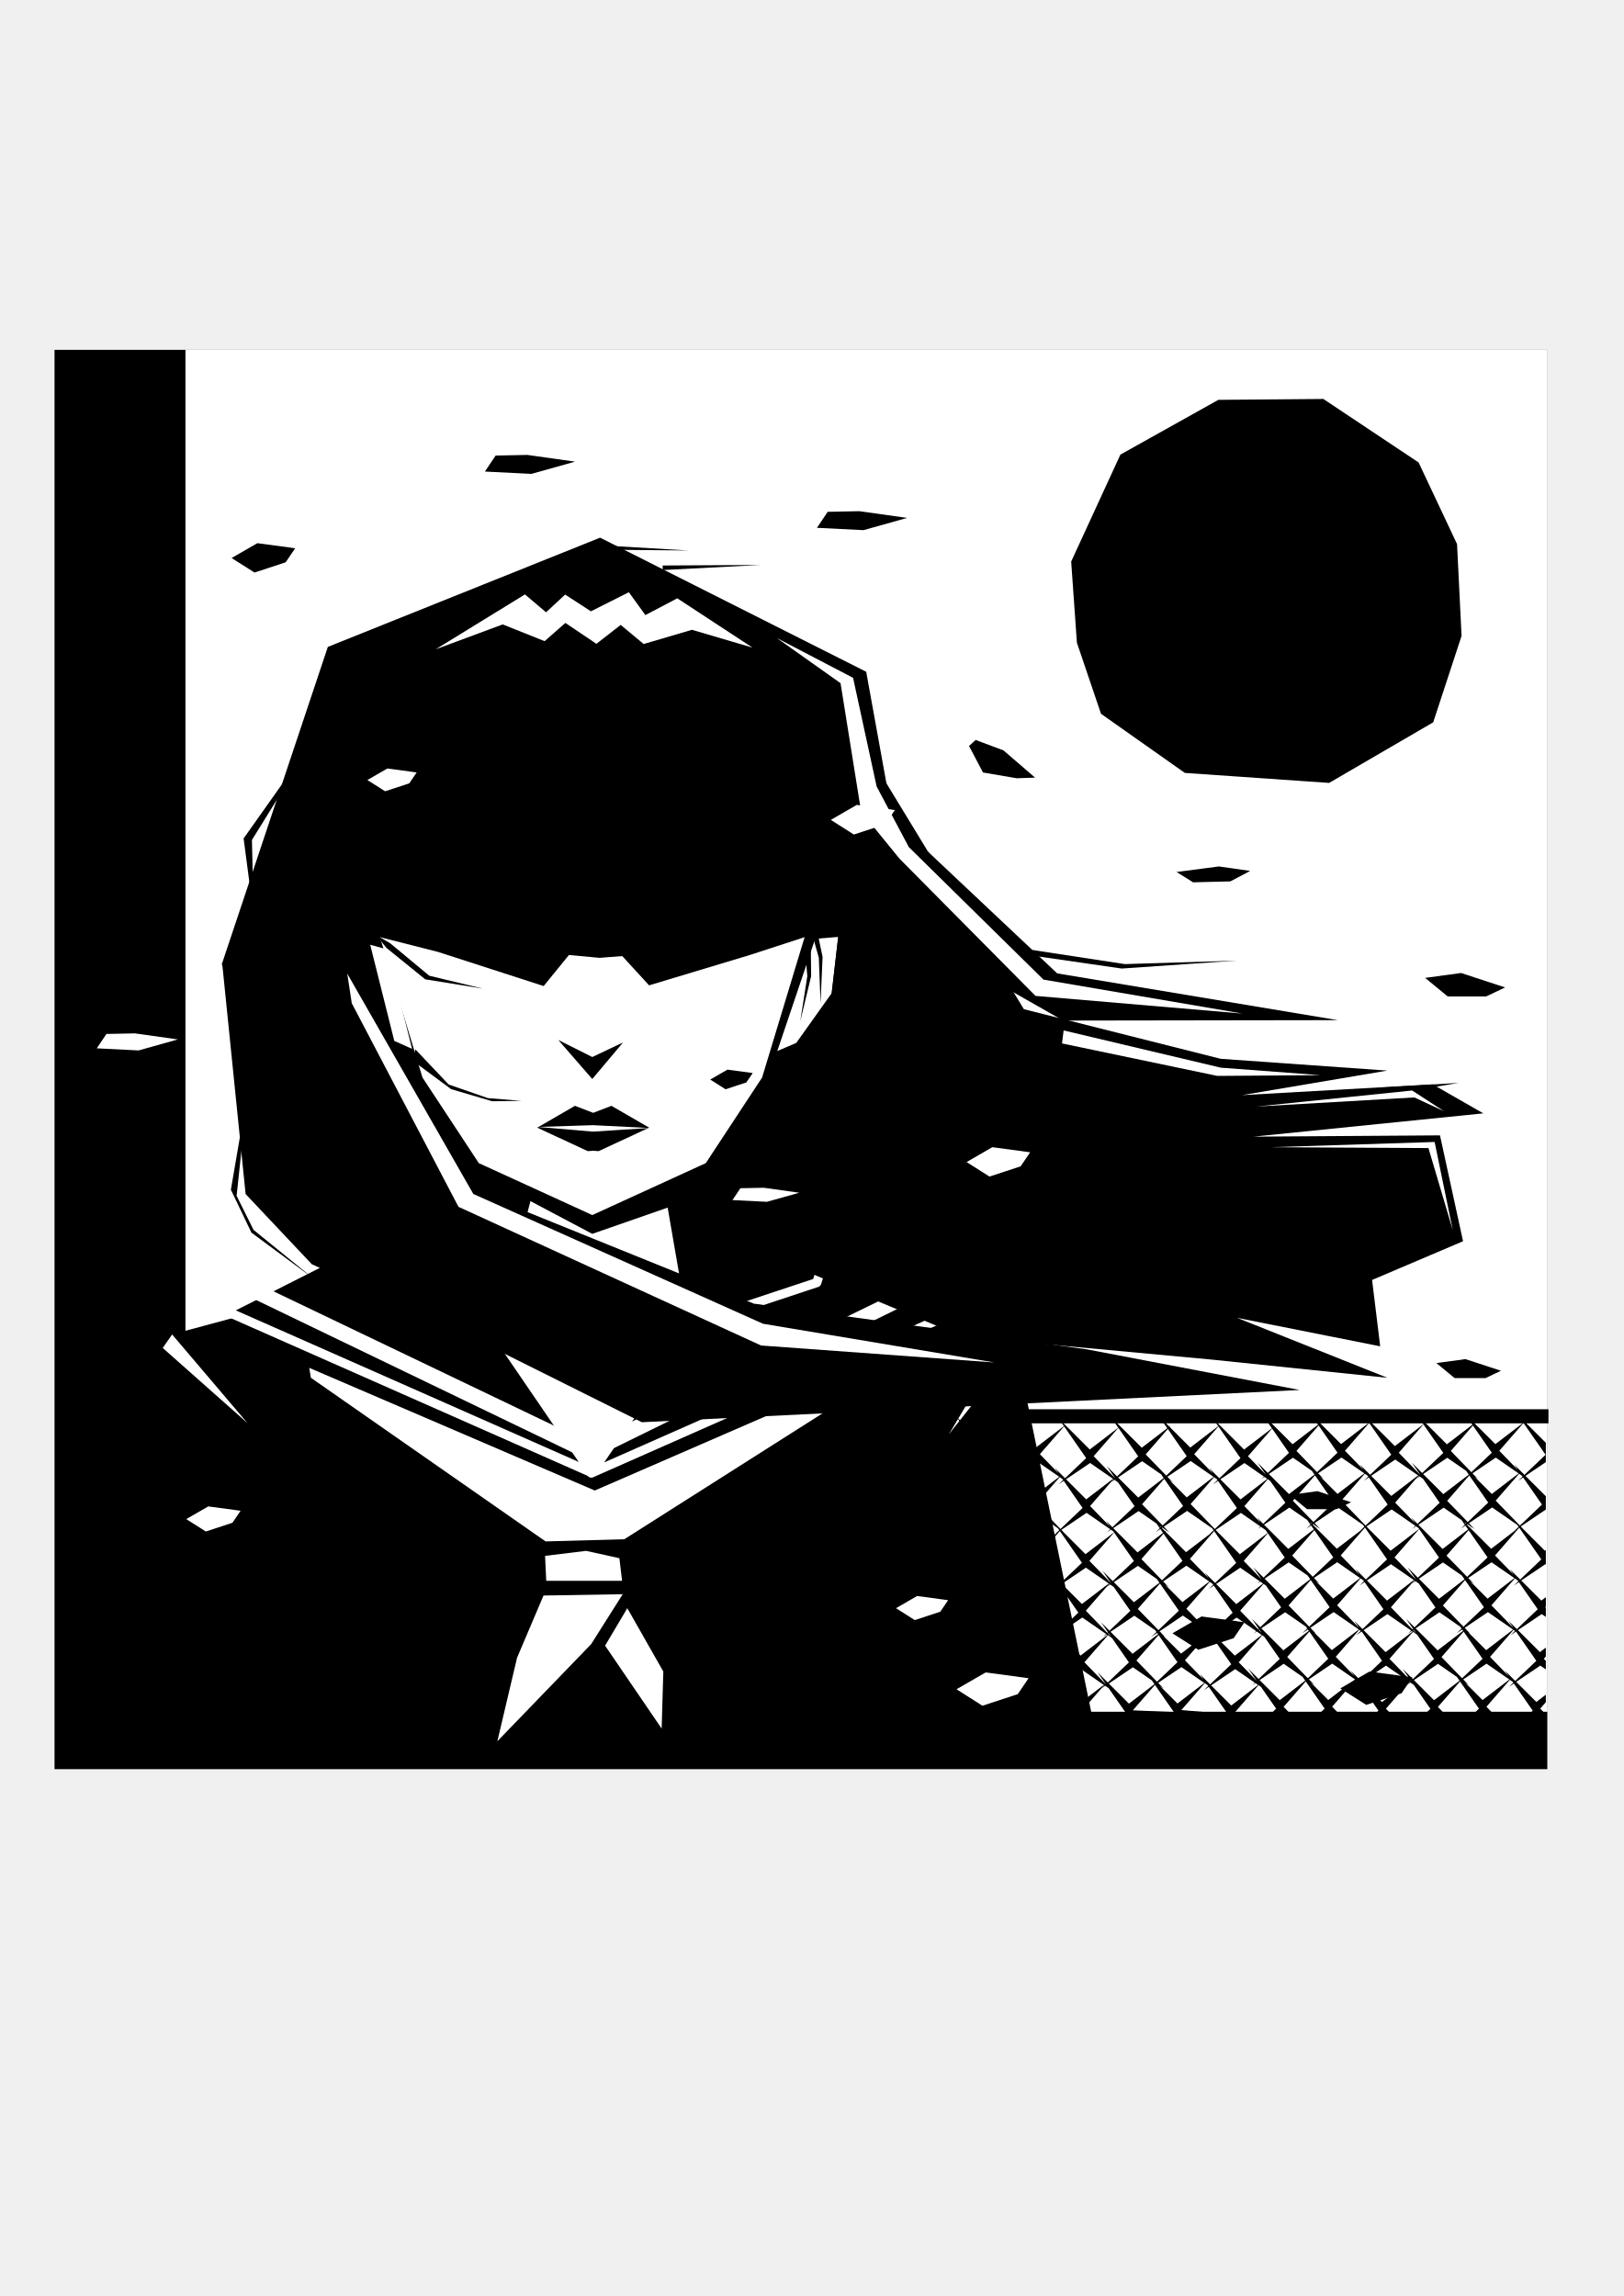
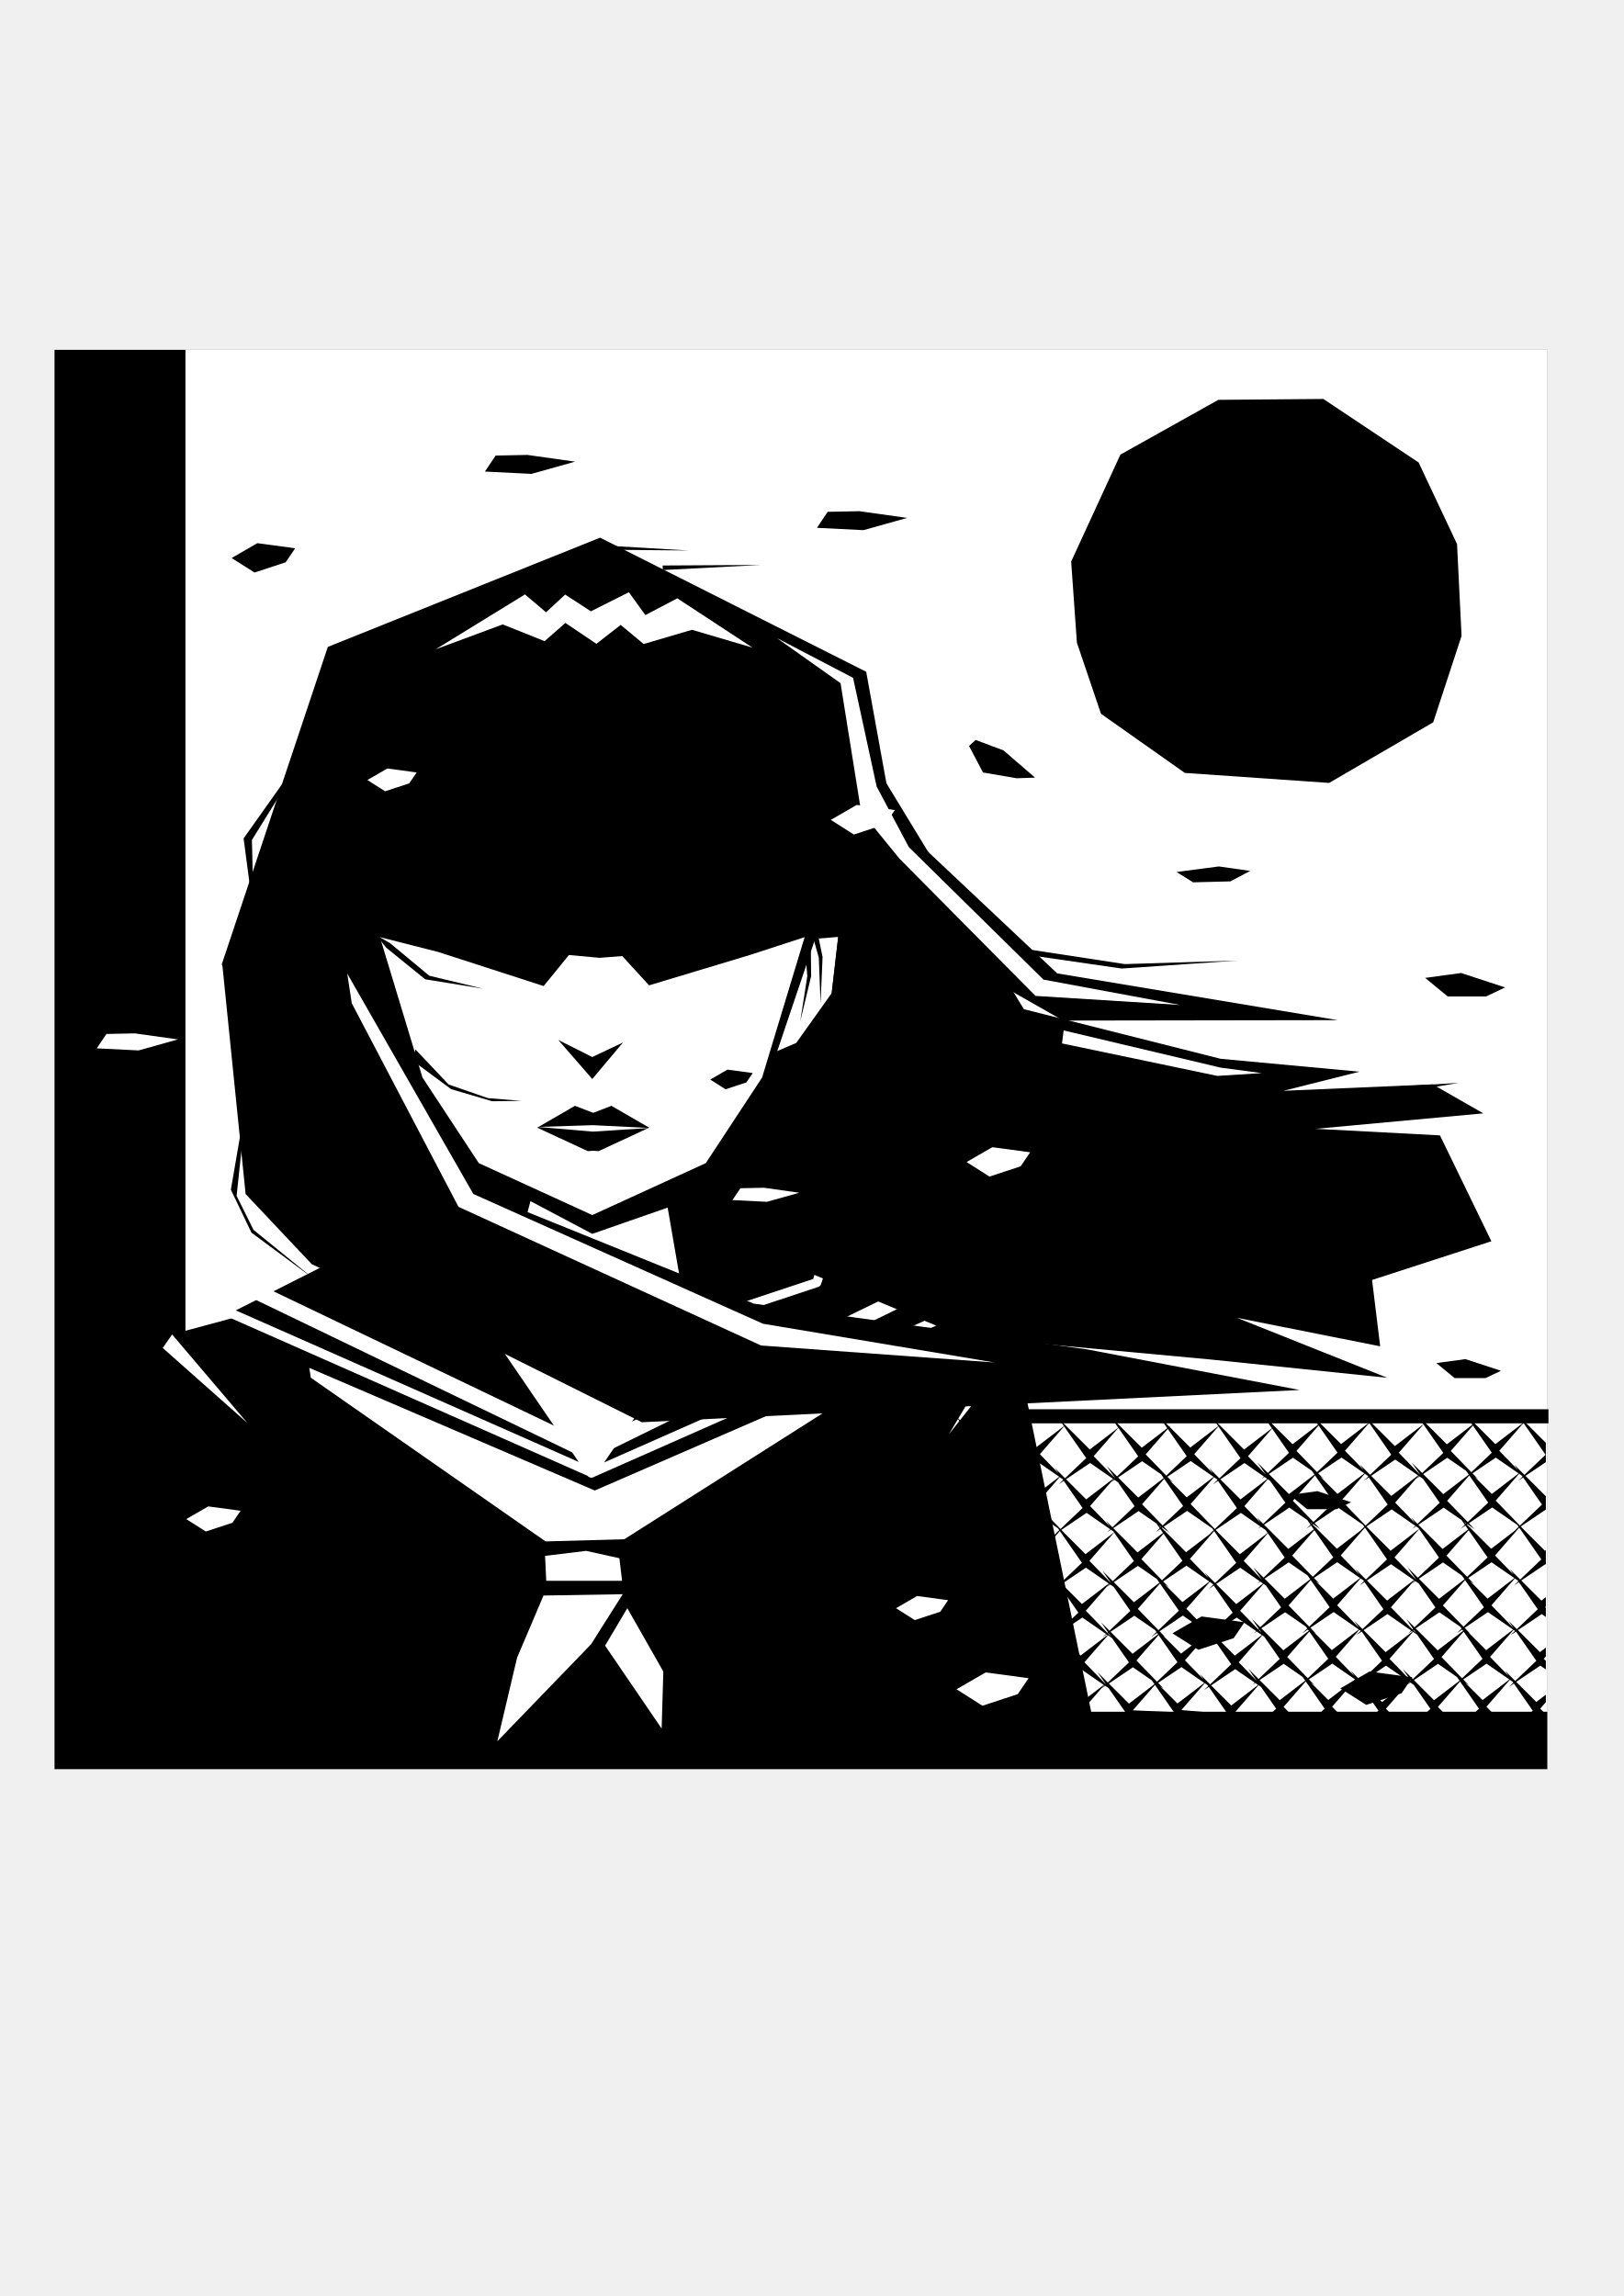
<svg xmlns="http://www.w3.org/2000/svg" width="210mm" height="297mm" viewBox="0 0 210 297" version="1.1" id="svg1">
  <defs id="defs1">
    </defs>
  <g id="layer1">
    <rect style="fill:#000000;stroke-width:0.464;stroke-linecap:round;stroke-linejoin:round" id="rect1-9" width="193.067" height="183.597" x="7.053" y="45.253" />
    <rect style="fill:#ffffff;stroke-width:0.434;stroke-linecap:round;stroke-linejoin:round" id="rect1" width="176.166" height="176.166" x="23.984" y="45.257" />
    <path id="path1" style="fill:#000000;stroke-width:0.277;stroke-linecap:round;stroke-linejoin:round" d="m 42.4,83.68 -13.718,41.061 12.62,21.458 7.198,19.34 -26.364,7.102 -11.425,55.395 65.891,0.014 65.891,-0.014 -11.425,-55.395 -25.119,-6.803 11.874,-46.98 -5.794,-31.961 -34.416,-17.346 z m 6.739,37.545 7.518,1.913 13.655,4.413 3.269,-4.014 3.976,0.364 2.924,-0.227 3.468,3.786 12.969,-3.906 7.147,-2.329 -5.498,18.157 -7.285,11.075 -14.678,6.719 -14.678,-6.719 -7.287,-11.075 z m 19.467,34.146 7.996,4.235 9.749,-3.396 2.943,17.026 -12.692,16.851 -12.692,-16.851 z m 3.599,-20.844 4.397,5.049 3.974,-4.728 -3.974,1.884 z" />
    <path style="fill:#ffffff;stroke-width:0.543;stroke-linecap:round;stroke-linejoin:round" d="m 115.883,208.028 2.728,-1.575 4.012,0.541 -1.011,1.488 -3.303,1.086 z" id="path8-7-0-8" />
    <path style="fill:#000000;stroke-width:0.751;stroke-linecap:round;stroke-linejoin:round" d="m 151.632,211.277 3.773,-2.179 5.549,0.749 -1.398,2.059 -4.568,1.502 z" id="path8-7-0-8-4" />
    <path style="fill:#ffffff;stroke-width:0.566;stroke-linecap:round;stroke-linejoin:round" d="m 24.091,196.504 2.843,-1.642 4.182,0.564 -1.054,1.551 -3.442,1.132 z" id="path8-7-0-8-2" />
    <path style="fill:#000000;fill-opacity:1;stroke-width:0.464;stroke-linecap:round;stroke-linejoin:round" d="m 74.359,143.044 -4.877,2.826 6.541,3.037 0.698,-0.051 0.698,0.051 6.541,-3.037 -4.879,-2.826 -2.36,0.908 z" id="path4" />
    <path style="fill:#ffffff;fill-opacity:1;stroke-width:0.464;stroke-linecap:round;stroke-linejoin:round" d="m 69.592,145.775 7.089,-0.228 7.284,0.362 -7.285,0.473 z" id="path6" />
    <path style="fill:#000000;fill-opacity:1;stroke:#ffffff;stroke-width:1.18;stroke-linecap:round;stroke-linejoin:round;stroke-dasharray:none" d="m 45.841,161.082 -16.719,8.457 47.379,20.948 -13.221,-19.356 -15.939,-5.283 z" id="path11" />
    <path style="fill:#000000;fill-opacity:1;stroke:#ffffff;stroke-width:1.18;stroke-linecap:round;stroke-linejoin:round;stroke-dasharray:none" d="m 107.141,161.146 16.719,8.457 -47.379,20.948 13.221,-19.356 15.939,-5.283 z" id="path11-3" />
    <path style="fill:#ffffff;fill-opacity:1;stroke:none;stroke-width:1.18;stroke-linecap:round;stroke-linejoin:round;stroke-dasharray:none" d="m 119.621,167.57 -40.34,19.809 2.235,-3.386 35.71,-17.426 z" id="path13" />
    <path style="fill:#ffffff;fill-opacity:1;stroke:none;stroke-width:1.207;stroke-linecap:round;stroke-linejoin:round;stroke-dasharray:none" d="m 32.771,167.994 41.658,20.082 -2.308,-3.433 -36.876,-17.667 z" id="path13-7" />
    <path style="fill:#ffffff;fill-opacity:1;stroke:none;stroke-width:1.18;stroke-linecap:round;stroke-linejoin:round;stroke-dasharray:none" d="m 111.285,179.708 -30.538,19.4 -10.185,0.283 -30.356,-21.171 -0.209,-1.28 36.928,15.866 34.574,-15.024 z" id="path14" />
    <path style="fill:#ffffff;fill-opacity:1;stroke:none;stroke-width:1.373;stroke-linecap:round;stroke-linejoin:round;stroke-dasharray:none" d="m 75.804,200.613 4.303,0.95 0.351,2.925 h -9.812 l -0.15,-3.228 z" id="path15" />
    <path style="fill:#ffffff;fill-opacity:1;stroke:none;stroke-width:1.18;stroke-linecap:round;stroke-linejoin:round;stroke-dasharray:none" d="m 80.539,206.219 -4.088,6.465 -12.127,12.556 2.548,-10.797 3.423,-8.053 z" id="path16" />
    <path style="fill:#ffffff;fill-opacity:1;stroke:none;stroke-width:1.18;stroke-linecap:round;stroke-linejoin:round;stroke-dasharray:none" d="m 81.132,208.027 -2.872,4.847 7.313,10.725 0.217,-7.377 z" id="path17" />
    <path style="fill:#ffffff;fill-opacity:1;stroke:none;stroke-width:1.18;stroke-linecap:round;stroke-linejoin:round;stroke-dasharray:none" d="m 130.392,172.672 -7.659,12.841 8.617,-10.887 -0.031,-1.798 z" id="path18" />
    <path style="fill:#ffffff;fill-opacity:1;stroke:none;stroke-width:1.18;stroke-linecap:round;stroke-linejoin:round;stroke-dasharray:none" d="m 22.262,172.62 9.741,11.461 -10.957,-9.716 z" id="path19" />
    <path style="fill:#ffffff;fill-opacity:1;stroke:none;stroke-width:0.635;stroke-linecap:round;stroke-linejoin:round;stroke-dasharray:none" d="m 97.323,83.773 -7.828,-2.305 -6.248,1.839 -2.969,-2.472 -3.142,2.446 -4.012,-2.703 -2.691,2.361 -5.414,-2.168 -8.669,3.218 11.546,-7.097 2.726,2.311 2.471,-2.291 3.333,2.165 4.906,-2.468 2.14,2.956 4.124,-2.17 z" id="path20" />
    <path style="fill:#ffffff;fill-opacity:1;stroke:none;stroke-width:1.18;stroke-linecap:round;stroke-linejoin:round;stroke-dasharray:none" d="m 105.43,121.439 2.971,-0.242 -0.818,7.248 -4.601,6.463 -2.452,1.049 z" id="path21" />
-     <path style="fill:#ffffff;fill-opacity:1;stroke:none;stroke-width:0.902;stroke-linecap:round;stroke-linejoin:round;stroke-dasharray:none" d="m 50.062,122.813 -2.182,-0.605 3.114,12.437 2.304,1.032 z" id="path21-0" />
    <path style="fill:#000000;fill-opacity:1;stroke:none;stroke-width:1.104;stroke-linecap:round;stroke-linejoin:round;stroke-dasharray:none" d="m 28.74,124.663 10.347,14.699 27.919,16.936 30.484,12.333 43.077,5.913 27.521,5.258 -85.074,4.172 -20.777,-10.367 -21.906,-10.071 -8.565,-9.081 z" id="path23" />
    <path style="fill:#000000;fill-opacity:1;stroke:none;stroke-width:1.104;stroke-linecap:round;stroke-linejoin:round;stroke-dasharray:none" d="m 53.725,135.746 4.303,4.54 5.07,1.761 4.358,0.359 -3.801,0.047 -5.305,-1.563 -5.001,-3.706 z" id="path27" />
    <path style="fill:#000000;fill-opacity:1;stroke:none;stroke-width:1.104;stroke-linecap:round;stroke-linejoin:round;stroke-dasharray:none" d="m 50.47,122.022 5.052,4.194 6.955,1.672 -7.484,-1.209 -5.017,-4.069 -1.346,-1.667 z" id="path29" />
    <path style="fill:#000000;fill-opacity:1;stroke:none;stroke-width:1.104;stroke-linecap:round;stroke-linejoin:round;stroke-dasharray:none" d="m 31.739,144.032 -1.138,10.652 2.192,4.41 7.683,6.244 -7.957,-5.889 -2.659,-5.552 2.28,-13.293 z" id="path33" />
    <path style="fill:#000000;fill-opacity:1;stroke:none;stroke-width:1.104;stroke-linecap:round;stroke-linejoin:round;stroke-dasharray:none" d="m 38.732,98.732 -6.149,9.92 0.22,9.658 -1.296,-9.854 8.494,-11.994 z" id="path34" />
    <path style="fill:#000000;fill-opacity:1;stroke:none;stroke-width:1.104;stroke-linecap:round;stroke-linejoin:round;stroke-dasharray:none" d="m 126.498,121.814 18.981,2.897 14.483,-0.45 -14.889,1.025 -18.439,-2.672 z" id="path35" />
    <path style="fill:#000000;fill-opacity:1;stroke:none;stroke-width:1.104;stroke-linecap:round;stroke-linejoin:round;stroke-dasharray:none" d="m 56.402,117.755 3.44,1.818 -3.309,-2.039 z" id="path36" />
    <path style="fill:#000000;fill-opacity:1;stroke:none;stroke-width:1.104;stroke-linecap:round;stroke-linejoin:round;stroke-dasharray:none" d="m 60.591,118.504 2.414,2.119 -1.981,-2.075 z" id="path37" />
    <path style="fill:#000000;fill-opacity:1;stroke:none;stroke-width:1.104;stroke-linecap:round;stroke-linejoin:round;stroke-dasharray:none" d="M 76.982,70.497 89.072,71.208 77.893,71.103 Z" id="path38" />
    <path style="fill:#000000;fill-opacity:1;stroke:none;stroke-width:1.104;stroke-linecap:round;stroke-linejoin:round;stroke-dasharray:none" d="m 85.706,73.15 12.696,-0.071 -12.683,0.659 z" id="path39" />
    <path id="path2" style="fill:#000000;stroke-width:1.104;stroke-linecap:round;stroke-linejoin:round" d="m 169.382,182.734 1.086,1.562 -3.299,2.524 -4.064,-4.064 1.392,2.001 -3.597,2.752 -4.064,-4.064 0.722,1.038 -3.614,2.766 -2.674,-2.674 0.156,-0.179 -0.19,0.145 -1.356,-1.356 1.086,1.562 -3.299,2.524 -4.064,-4.064 1.025,1.474 -3.687,2.821 -4.064,-4.064 0.722,1.039 -3.614,2.765 -2.674,-2.674 0.156,-0.179 -0.19,0.145 -1.356,-1.356 1.086,1.562 -3.299,2.524 -4.064,-4.064 3.6,5.176 -2.733,2.601 -1.331,-1.331 1.087,1.563 -0.565,0.538 0.639,-0.432 2.44,3.507 -2.868,2.729 -0.819,-0.819 0.669,0.961 -0.525,0.5 0.593,-0.401 2.863,4.116 -2.733,2.601 -1.331,-1.331 1.087,1.563 -0.565,0.539 0.64,-0.432 2.439,3.507 -2.701,2.571 -1.082,-1.082 0.884,1.271 -0.643,0.612 0.727,-0.491 2.633,3.785 -2.733,2.601 -1.331,-1.331 1.087,1.563 -0.565,0.538 0.639,-0.432 2.44,3.507 10.389,-0.001 -3.145,-0.267 3.027,-3.478 0.363,0.251 0.085,0.122 -0.566,0.539 0.64,-0.432 2.272,3.265 h 3.548 l -2.412,-0.008 3.028,-3.478 0.054,0.037 -0.403,0.383 0.484,-0.327 0.442,0.306 2.147,3.086 10.292,-5.6e-4 -3.042,-0.259 3.028,-3.478 0.361,0.249 0.087,0.125 -0.565,0.538 0.639,-0.432 2.265,3.256 h 1.142 l 3.027,-3.478 0.312,0.216 1.963,2.823 -2.645,2.517 -0.8,-0.8 0.653,0.939 -0.751,0.714 0.849,-0.573 1.917,0.029 -1.721,-0.159 3.012,-2.035 2.939,2.035 -0.231,0.219 0.195,0.003 0.165,-0.112 0.081,0.115 0.369,0.006 -0.253,-0.253 3.012,-2.035 3.44,2.382 2.264,0.034 -1.76,-0.12 3.012,-2.035 3.071,2.127 -0.098,0.092 0.122,0.002 0.057,-0.038 0.057,0.04 0.26,0.004 -0.151,-0.156 0.199,-0.135 0.205,0.294 5.407,0.082 -0.185,0.176 0.259,-0.175 0.022,5.6e-4 -0.02,-0.002 0.588,-0.397 0.286,0.411 2.099,0.032 -1.747,-0.134 0.156,-0.179 -0.19,0.145 -0.409,-0.409 3.012,-2.035 3.503,2.426 -0.259,0.246 0.667,0.01 -0.211,-0.218 0.009,-0.01 0.039,-0.026 0.177,0.254 4.211,0.064 v -0.165 l -4.192,-0.286 3.012,-2.035 1.179,0.817 v -0.95 l -0.726,-0.748 0.726,-0.835 v -0.969 l -1.23,0.941 -2.6,-2.6 3.114,-2.104 0.716,0.496 v -1.106 l -0.263,-0.271 0.263,-0.302 v -1.145 l -0.766,0.587 -2.844,-2.844 3.077,-2.079 0.533,0.369 v -1.168 l -0.08,-0.082 0.08,-0.092 v -1.216 l -0.583,0.446 -2.6,-2.6 3.114,-2.104 0.069,0.048 v -1.883 l -0.12,0.092 -2.867,-2.867 0.038,0.027 -0.293,-0.302 3.242,-2.19 v -1.78 l -0.034,0.026 -2.6,-2.6 2.634,-1.78 v -2.496 l -3.635,-3.635 0.722,1.038 -3.614,2.766 -2.674,-2.674 0.156,-0.179 -0.19,0.145 -1.356,-1.356 1.086,1.562 -3.299,2.524 -4.064,-4.064 1.025,1.474 -3.687,2.821 -4.064,-4.064 0.722,1.039 -3.614,2.765 -2.674,-2.674 0.156,-0.179 -0.19,0.145 z m 26.336,41.591 h -0.013 l 0.046,0.047 z m -0.68,-0.01 -4.067,-0.061 3.823,0.293 z m -0.244,0.232 -0.102,0.096 0.139,-0.094 z m -5.922,-0.325 -0.854,-0.013 0.903,0.083 z m -6.357,-0.096 -0.253,-0.003 0.195,0.201 0.127,-0.097 z m -0.513,-0.008 -0.114,-0.002 -0.31,0.21 0.804,0.055 z m -0.424,0.208 -0.032,-0.002 -0.085,0.081 z m -0.032,-0.002 0.22,-0.21 -4.225,-0.063 z m -6.268,-0.308 -6.199,-0.093 0.155,0.155 0.19,-0.145 -0.156,0.179 5.568,0.429 0.504,-0.48 z m -0.441,0.524 -0.1,0.096 0.138,-0.093 z m -6.127,-0.623 -0.245,-0.003 -0.422,0.285 0.923,0.085 z m -0.668,0.282 -0.069,-0.007 -0.192,0.183 z m -0.069,-0.007 0.296,-0.282 -3.999,-0.06 z m -9.37,-2.729 -2.772,5.7e-4 2.947,0.25 z m -13.064,0.001 -3.339,5.8e-4 3.345,0.01 z m -6.886,5.8e-4 h -2.675 l 2.843,0.242 z m 38.43,-37.402 2.856,4.107 -2.734,2.601 -1.33,-1.331 0.495,0.712 -2.419,-2.491 z m 19.957,0.008 2.856,4.107 -2.733,2.601 -1.331,-1.331 0.494,0.71 -2.418,-2.489 z m -12.939,0.182 2.564,3.687 -2.733,2.601 -1.331,-1.331 1.025,1.474 -0.021,0.017 -2.698,-2.779 z m -13.562,0.141 2.446,3.517 -2.645,2.517 -2.664,-2.744 z m 19.957,0.008 2.446,3.517 -2.644,2.516 -2.664,-2.743 z m -52.871,0.104 2.856,4.107 -2.734,2.601 -1.33,-1.331 0.495,0.712 -2.419,-2.491 z m 19.957,0.008 2.856,4.107 -2.733,2.601 -1.331,-1.331 0.494,0.71 -2.418,-2.489 z m -12.939,0.182 2.564,3.687 -2.733,2.601 -1.331,-1.331 1.025,1.474 -0.021,0.017 -2.698,-2.779 z m 19.88,0.095 2.185,3.141 -2.733,2.601 -1.331,-1.331 1.087,1.563 -5.6e-4,5.8e-4 -2.325,-2.394 z m -33.443,0.046 2.446,3.517 -2.645,2.517 -2.664,-2.744 z m 19.957,0.008 2.446,3.517 -2.644,2.516 -2.664,-2.743 z m 22.461,3.696 2.957,2.048 -3.471,2.656 -2.252,-2.252 0.48,0.333 -0.728,-0.75 z m 19.957,0.008 2.958,2.048 -3.472,2.657 -2.25,-2.251 0.479,0.332 -0.728,-0.75 z m -26.233,0.014 2.445,1.694 0.339,0.487 -3.298,2.524 -2.6,-2.6 z m 19.957,0.008 2.447,1.695 0.338,0.486 -3.299,2.524 -2.6,-2.6 z m -6.726,0.232 2.957,2.048 -3.471,2.657 -2.6,-2.6 z m -46.414,0.181 2.957,2.048 -3.471,2.656 -2.252,-2.252 0.48,0.333 -0.728,-0.75 z m 19.957,0.008 2.958,2.048 -3.472,2.657 -2.25,-2.251 0.479,0.332 -0.728,-0.75 z m -26.233,0.014 2.445,1.694 0.339,0.487 -3.298,2.524 -2.6,-2.6 z m 19.957,0.008 2.447,1.695 0.338,0.486 -3.299,2.524 -2.6,-2.6 z m -6.726,0.232 2.957,2.048 -3.471,2.657 -2.6,-2.6 z m 19.957,0.007 2.528,1.752 -0.316,0.3 0.379,-0.256 0.365,0.253 -3.471,2.656 -2.6,-2.6 z m 15.562,1.38 0.363,0.251 0.085,0.122 -0.566,0.539 0.64,-0.432 2.44,3.507 -2.855,2.717 -3.133,-3.226 z m 19.957,0.007 0.361,0.249 0.086,0.125 -0.565,0.538 0.639,-0.433 2.44,3.507 -2.855,2.717 -3.133,-3.226 z m -12.835,0.062 0.051,0.073 -0.007,0.007 -0.06,-0.062 z m -13.557,0.151 2.44,3.507 -2.644,2.517 -2.664,-2.743 2.834,-3.257 z m 19.957,0.007 2.44,3.507 -2.645,2.517 -2.664,-2.744 2.836,-3.258 z m -6.567,0.034 0.054,0.037 -0.402,0.383 0.484,-0.327 0.442,0.306 2.153,3.096 -2.867,2.729 -0.819,-0.819 0.504,0.725 -2.575,-2.652 z m -46.414,0.183 0.363,0.251 0.085,0.122 -0.566,0.539 0.64,-0.432 2.44,3.507 -2.855,2.717 -3.133,-3.226 z m 19.957,0.007 0.361,0.249 0.087,0.125 -0.565,0.538 0.639,-0.433 2.44,3.507 -2.855,2.717 -3.133,-3.226 z m -12.835,0.062 0.051,0.073 -0.007,0.007 -0.06,-0.062 z m -13.557,0.151 2.44,3.507 -2.644,2.517 -2.664,-2.743 2.834,-3.257 z m 19.957,0.007 2.44,3.507 -2.645,2.517 -2.664,-2.744 2.836,-3.258 z m -6.567,0.034 0.054,0.037 -0.402,0.383 0.484,-0.327 0.442,0.306 2.153,3.096 -2.867,2.729 -0.819,-0.819 0.504,0.725 -2.575,-2.652 z m 19.957,0.007 0.311,0.215 1.964,2.824 -2.868,2.729 -0.819,-0.819 0.474,0.682 -2.09,-2.152 z m 9.066,3.648 3.249,2.25 0.175,0.251 -0.525,0.5 0.223,-0.151 -3.258,2.493 -2.674,-2.674 0.135,-0.155 0.391,0.27 -0.728,-0.75 z m 19.957,0.007 3.249,2.25 0.175,0.252 -0.525,0.5 0.227,-0.153 -3.261,2.495 -2.675,-2.674 0.135,-0.155 0.391,0.271 -0.728,-0.75 z m -26.233,0.015 2.316,1.604 0.429,0.616 -0.525,0.5 0.594,-0.401 0.349,0.502 -3.299,2.524 -3.134,-3.134 z m 19.957,0.008 2.317,1.604 0.428,0.615 -0.525,0.5 0.593,-0.401 0.349,0.502 -3.299,2.524 -3.134,-3.134 z m -6.725,0.231 3.071,2.127 -0.403,0.383 0.484,-0.327 0.312,0.216 0.086,0.124 -3.687,2.821 -2.867,-2.867 0.039,0.027 -0.293,-0.302 z m -46.414,0.182 3.249,2.25 0.175,0.251 -0.525,0.5 0.223,-0.151 -3.258,2.493 -2.674,-2.674 0.135,-0.155 0.391,0.27 -0.728,-0.75 z m 19.957,0.007 3.249,2.25 0.175,0.252 -0.525,0.5 0.227,-0.153 -3.261,2.495 -2.675,-2.674 0.135,-0.155 0.391,0.271 -0.728,-0.75 z m -26.233,0.015 2.316,1.604 0.429,0.616 -0.525,0.5 0.594,-0.401 0.349,0.502 -3.299,2.524 -3.134,-3.134 z m 19.957,0.008 2.317,1.604 0.428,0.615 -0.525,0.5 0.593,-0.401 0.349,0.502 -3.299,2.524 -3.134,-3.134 z m -6.725,0.231 3.071,2.127 -0.403,0.383 0.484,-0.327 0.312,0.216 0.086,0.124 -3.687,2.821 -2.867,-2.867 0.039,0.027 -0.293,-0.302 z m 19.957,0.008 2.528,1.751 -0.316,0.301 0.379,-0.256 0.607,0.421 0.261,0.375 -3.597,2.753 -2.867,-2.867 0.039,0.027 -0.293,-0.302 z m 8.928,1.152 0.28,0.194 -0.044,0.042 z m 19.959,0.009 0.278,0.193 -0.044,0.042 z m -19.533,0.286 0.511,0.354 -0.163,0.125 -0.426,-0.426 z m 19.956,0.008 0.511,0.354 -0.163,0.124 -0.426,-0.426 z m -59.84,0.14 0.28,0.194 -0.044,0.042 z m 19.959,0.009 0.278,0.193 -0.044,0.041 z m -19.533,0.285 0.511,0.354 -0.163,0.125 -0.426,-0.426 z m 19.956,0.008 0.511,0.354 -0.163,0.124 -0.426,-0.426 z m 26.193,0.002 2.857,4.107 -2.733,2.601 -1.331,-1.331 0.495,0.712 -2.419,-2.491 z m 19.957,0.008 2.856,4.107 -2.733,2.601 -1.331,-1.331 0.495,0.712 -2.419,-2.491 z m -12.939,0.181 2.564,3.687 -2.734,2.601 -1.331,-1.331 1.025,1.474 -0.021,0.017 -2.698,-2.779 z m -13.562,0.141 2.446,3.517 -2.645,2.516 -2.664,-2.743 z m 19.956,0.008 2.446,3.517 -2.644,2.516 -2.664,-2.743 z m -52.871,0.105 2.857,4.107 -2.733,2.601 -1.331,-1.331 0.495,0.712 -2.419,-2.491 z m 19.957,0.008 2.856,4.107 -2.733,2.601 -1.331,-1.331 0.495,0.712 -2.419,-2.491 z m -12.939,0.181 2.564,3.687 -2.734,2.601 -1.331,-1.331 1.025,1.474 -0.021,0.017 -2.698,-2.779 z m 19.88,0.094 2.185,3.142 -2.733,2.601 -1.331,-1.331 1.087,1.563 -5.8e-4,5.8e-4 -2.325,-2.394 z m -33.442,0.047 2.446,3.517 -2.645,2.516 -2.664,-2.743 z m 19.956,0.008 2.446,3.517 -2.644,2.516 -2.664,-2.743 z m 22.462,3.696 2.957,2.048 -3.471,2.656 -2.252,-2.252 0.48,0.333 -0.728,-0.75 z m 19.957,0.008 2.958,2.048 -3.472,2.656 -2.25,-2.251 0.479,0.332 -0.728,-0.75 z m -26.233,0.014 2.446,1.693 0.338,0.487 -3.298,2.524 -2.6,-2.6 z m 19.957,0.008 2.447,1.695 0.338,0.486 -3.299,2.524 -2.6,-2.6 z m -6.726,0.231 2.957,2.048 -3.471,2.656 -2.6,-2.6 z m -46.414,0.182 2.957,2.048 -3.471,2.656 -2.252,-2.252 0.48,0.333 -0.728,-0.75 z m 19.957,0.008 2.958,2.048 -3.472,2.656 -2.25,-2.251 0.479,0.332 -0.728,-0.75 z m -26.233,0.014 2.446,1.694 0.338,0.487 -3.298,2.524 -2.6,-2.6 z m 19.957,0.008 2.447,1.695 0.338,0.486 -3.299,2.524 -2.6,-2.6 z m -6.726,0.231 2.957,2.048 -3.471,2.656 -2.6,-2.6 z m 19.957,0.008 2.528,1.751 -0.315,0.3 0.379,-0.256 0.366,0.253 -3.471,2.656 -2.6,-2.6 z m 15.563,1.379 0.361,0.25 0.086,0.124 -0.566,0.539 0.64,-0.433 2.44,3.508 -2.701,2.571 -1.082,-1.082 0.668,0.96 -2.873,-2.958 z m 19.957,0.008 0.362,0.25 0.086,0.123 -0.565,0.538 0.639,-0.432 2.44,3.507 -2.701,2.571 -1.082,-1.082 0.668,0.96 -2.872,-2.958 z m -12.835,0.062 0.051,0.073 -0.007,0.007 -0.06,-0.062 z m -13.556,0.15 2.439,3.507 -2.644,2.517 -2.664,-2.744 2.835,-3.257 z m 19.957,0.008 2.44,3.507 -2.645,2.517 -2.664,-2.744 2.836,-3.258 z m -6.567,0.034 0.054,0.037 -0.402,0.383 0.483,-0.327 0.442,0.306 2.154,3.097 -2.701,2.571 -1.082,-1.082 0.884,1.271 -0.084,0.08 -2.774,-2.856 z m -46.414,0.181 0.361,0.25 0.087,0.124 -0.566,0.539 0.64,-0.433 2.44,3.508 -2.701,2.571 -1.082,-1.082 0.668,0.96 -2.873,-2.958 z m 19.957,0.008 0.362,0.25 0.086,0.123 -0.565,0.538 0.639,-0.432 2.44,3.507 -2.701,2.571 -1.082,-1.082 0.668,0.96 -2.872,-2.958 z m -12.835,0.062 0.051,0.073 -0.007,0.007 -0.06,-0.062 z m -13.556,0.15 2.439,3.507 -2.644,2.517 -2.664,-2.744 2.835,-3.257 z m 19.957,0.008 2.44,3.507 -2.645,2.517 -2.664,-2.744 2.836,-3.258 z m -6.567,0.034 0.054,0.037 -0.402,0.383 0.483,-0.327 0.442,0.306 2.154,3.097 -2.701,2.571 -1.082,-1.082 0.884,1.271 -0.084,0.08 -2.774,-2.856 z m 19.957,0.004 0.312,0.216 1.963,2.823 -2.701,2.571 -1.082,-1.082 0.884,1.271 -0.078,0.074 -2.324,-2.394 z m 9.066,3.649 3.254,2.254 -3.488,2.669 -2.328,-2.329 0.277,0.192 -0.575,-0.592 0.108,-0.124 -0.131,0.1 -0.13,-0.134 z m 19.957,0.008 3.255,2.254 -3.488,2.669 -2.329,-2.329 0.277,0.192 -0.575,-0.592 0.108,-0.124 -0.131,0.1 -0.13,-0.134 z m -26.233,0.015 2.695,1.866 0.168,0.241 -0.643,0.612 0.727,-0.491 0.119,0.171 -3.299,2.524 -2.843,-2.843 z m 19.957,0.007 2.695,1.866 0.168,0.241 -0.643,0.612 0.727,-0.491 0.119,0.171 -3.299,2.524 -2.844,-2.844 z m -6.725,0.232 3.071,2.127 -0.403,0.383 0.484,-0.327 0.102,0.071 -3.487,2.669 -2.844,-2.843 z m -46.414,0.182 3.254,2.254 -3.488,2.669 -2.328,-2.329 0.277,0.192 -0.575,-0.592 0.108,-0.124 -0.131,0.1 -0.13,-0.134 z m 19.957,0.008 3.255,2.254 -3.488,2.669 -2.329,-2.329 0.277,0.192 -0.575,-0.592 0.108,-0.124 -0.131,0.1 -0.13,-0.134 z m -26.233,0.015 2.695,1.866 0.168,0.241 -0.643,0.612 0.727,-0.491 0.119,0.171 -3.299,2.524 -2.843,-2.843 z m 19.957,0.007 2.695,1.866 0.168,0.241 -0.643,0.612 0.727,-0.491 0.119,0.171 -3.299,2.524 -2.844,-2.844 z m -6.725,0.232 3.071,2.127 -0.403,0.383 0.484,-0.327 0.102,0.071 -3.487,2.669 -2.844,-2.843 z m 19.957,0.007 2.528,1.751 -0.315,0.3 0.378,-0.256 0.664,0.459 -3.488,2.669 -2.844,-2.844 z m 2.94,1.559 0.296,0.425 -0.366,-0.377 z m 19.957,0.01 0.058,0.083 -0.061,0.046 -0.075,-0.077 z m -7.04,0.014 0.192,0.134 -0.604,0.575 0.726,-0.491 0.002,5.8e-4 2.632,3.784 -2.733,2.601 -1.331,-1.331 0.496,0.714 -2.42,-2.493 z m 19.957,0.007 0.193,0.134 -0.605,0.576 0.726,-0.491 0.002,0.001 2.632,3.784 -2.733,2.601 -1.331,-1.331 0.494,0.71 -2.418,-2.489 z m -12.848,0.078 0.254,0.366 -0.302,-0.312 z m -13.562,0.141 2.446,3.516 -2.645,2.517 -2.664,-2.744 z m 19.957,0.008 2.446,3.516 -2.645,2.517 -2.664,-2.744 z m -6.548,0.027 0.531,0.367 2.186,3.143 -2.733,2.601 -1.331,-1.331 1.025,1.474 -0.021,0.016 -2.698,-2.778 z m -39.374,0.168 0.058,0.084 -0.06,0.046 -0.075,-0.078 z m -7.04,0.014 0.192,0.134 -0.604,0.575 0.726,-0.491 0.002,10e-4 2.632,3.784 -2.733,2.601 -1.331,-1.331 0.496,0.713 -2.42,-2.493 z m 19.957,0.007 0.193,0.134 -0.605,0.576 0.726,-0.491 0.002,0.001 2.632,3.784 -2.733,2.601 -1.331,-1.331 0.494,0.71 -2.418,-2.489 z m -12.849,0.078 0.254,0.366 -0.302,-0.312 z m -13.562,0.141 2.446,3.516 -2.645,2.517 -2.664,-2.744 z m 19.957,0.008 2.446,3.516 -2.645,2.517 -2.664,-2.744 z m -6.548,0.027 0.531,0.367 2.186,3.143 -2.733,2.601 -1.331,-1.331 1.025,1.474 -0.021,0.016 -2.698,-2.778 z m 19.957,0.004 0.266,0.184 1.995,2.869 -2.733,2.601 -1.331,-1.331 1.087,1.563 -5.8e-4,5.6e-4 -2.325,-2.394 z m 9.052,3.665 2.957,2.048 -3.471,2.656 -2.251,-2.25 0.48,0.332 -0.728,-0.75 z m 19.957,0.007 2.958,2.048 -3.472,2.657 -2.251,-2.251 0.48,0.333 -0.728,-0.75 z m -26.233,0.015 2.445,1.694 0.339,0.487 -3.299,2.524 -2.6,-2.6 z m 19.957,0.007 2.446,1.694 0.338,0.488 -3.298,2.523 -2.6,-2.6 z m -6.726,0.232 2.958,2.048 -3.472,2.657 -2.6,-2.6 z m -46.414,0.183 2.957,2.048 -3.471,2.656 -2.251,-2.25 0.48,0.332 -0.728,-0.75 z m 19.957,0.007 2.958,2.048 -3.472,2.657 -2.251,-2.251 0.48,0.333 -0.728,-0.75 z m -26.233,0.015 2.445,1.694 0.339,0.487 -3.299,2.524 -2.6,-2.6 z m 19.957,0.007 2.446,1.694 0.338,0.488 -3.298,2.523 -2.6,-2.6 z m -6.726,0.232 2.958,2.048 -3.472,2.657 -2.6,-2.6 z m 19.957,0.008 2.528,1.751 -0.315,0.3 0.378,-0.256 0.366,0.253 -3.471,2.656 -2.6,-2.6 z m 15.562,1.379 0.363,0.251 0.085,0.122 -0.566,0.539 0.64,-0.432 2.44,3.507 -2.645,2.517 -0.8,-0.8 0.653,0.94 -0.064,0.06 -3.133,-3.226 z m 19.957,0.007 0.361,0.249 0.087,0.125 -0.565,0.538 0.639,-0.432 2.44,3.507 -2.645,2.517 -0.8,-0.8 0.653,0.939 -0.063,0.06 -3.133,-3.227 z m -12.835,0.063 0.051,0.073 -0.007,0.006 -0.06,-0.061 z m -13.556,0.15 2.439,3.507 -2.644,2.516 -2.664,-2.743 2.834,-3.256 z m 19.957,0.007 2.439,3.507 -2.644,2.516 -2.664,-2.743 2.836,-3.259 z m -6.566,0.034 0.054,0.037 -0.403,0.383 0.484,-0.327 0.442,0.306 2.153,3.096 -2.645,2.517 -0.799,-0.799 0.653,0.939 -0.192,0.183 -2.774,-2.856 z m -39.293,0.252 0.051,0.073 -0.007,0.006 -0.06,-0.062 z m -13.556,0.15 2.439,3.507 -5.308,-0.227 2.834,-3.256 z m 19.957,0.007 2.439,3.507 -5.308,-0.227 2.836,-3.259 z m 36.136,3.718 2.939,2.035 -0.527,0.502 -5.423,-0.501 z m -9.933,2.399 -0.042,0.029 -0.007,0.008 0.259,0.267 z m -0.102,0.098 0.327,0.226 z m 7.009,0.199 -0.053,0.061 0.344,0.239 z" />
    <path id="path3" style="fill:#000000;stroke-width:1.104;stroke-linecap:round;stroke-linejoin:round" d="m 129.572,182.294 -1.054,1.825 h 71.749 v -1.825 z" />
    <path style="fill:#000000;stroke-width:0.68;stroke-linecap:round;stroke-linejoin:round" d="m 62.714,60.998 1.388,-2.069 4.105,-0.082 6.174,0.869 -5.646,1.583 z" id="path7" />
    <path style="fill:#000000;stroke-width:0.68;stroke-linecap:round;stroke-linejoin:round" d="m 105.659,68.276 1.388,-2.069 4.105,-0.082 6.174,0.869 -5.646,1.583 z" id="path7-3" />
    <path style="fill:#ffffff;stroke-width:0.611;stroke-linecap:round;stroke-linejoin:round" d="m 12.517,135.607 1.247,-1.859 3.689,-0.074 5.549,0.781 -5.074,1.423 z" id="path7-9" />
    <path style="fill:#ffffff;stroke-width:0.504;stroke-linecap:round;stroke-linejoin:round" d="m 94.731,155.237 1.028,-1.533 3.042,-0.061 4.575,0.644 -4.184,1.173 z" id="path7-9-4" />
    <path style="fill:#000000;stroke-width:0.662;stroke-linecap:round;stroke-linejoin:round" d="m 29.957,72.183 3.327,-1.921 4.893,0.66 -1.233,1.815 -4.028,1.325 z" id="path8" />
    <path style="fill:#ffffff;stroke-width:0.662;stroke-linecap:round;stroke-linejoin:round" d="m 89.897,132.148 3.327,-1.921 4.893,0.66 -1.233,1.815 -4.028,1.325 z" id="path8-6" />
    <path style="fill:#ffffff;stroke-width:0.514;stroke-linecap:round;stroke-linejoin:round" d="m 47.516,100.899 2.579,-1.489 3.793,0.512 -0.956,1.407 -3.123,1.027 z" id="path8-7" />
    <path style="fill:#000000;stroke-width:0.585;stroke-linecap:round;stroke-linejoin:round" d="m 126.189,95.719 3.594,1.349 4.085,3.521 -2.373,0.082 -4.363,-0.746 -1.802,-3.431 z" id="path9" />
    <path style="fill:#ffffff;stroke-width:0.525;stroke-linecap:round;stroke-linejoin:round" d="m 152.007,152.01 3.226,1.211 3.667,3.161 -2.131,0.074 -3.916,-0.67 -1.618,-3.08 z" id="path9-7" />
    <path style="fill:#000000;stroke-width:0.612;stroke-linecap:round;stroke-linejoin:round" d="m 188.97,125.863 5.691,1.867 -2.462,1.168 h -4.96 l -2.92,-2.403 z" id="path10" />
    <path style="fill:#000000;stroke-width:0.47;stroke-linecap:round;stroke-linejoin:round" d="m 170.378,192.89 4.371,1.434 -1.891,0.897 h -3.809 l -2.243,-1.846 z" id="path10-2" />
    <path style="fill:#000000;stroke-width:0.494;stroke-linecap:round;stroke-linejoin:round" d="m 189.529,175.809 4.596,1.508 -1.989,0.944 h -4.005 l -2.358,-1.941 z" id="path10-4" />
    <path style="fill:#000000;stroke-width:0.448;stroke-linecap:round;stroke-linejoin:round" d="m 157.636,112.08 4.059,0.579 -2.57,1.353 -4.817,0.121 -2.136,-1.335 z" id="path12" />
    <path style="fill:#000000;stroke-width:0.751;stroke-linecap:round;stroke-linejoin:round" d="m 173.344,218.403 3.773,-2.179 5.549,0.749 -1.398,2.059 -4.568,1.502 z" id="path8-7-0-8-1" />
    <path style="fill:#ffffff;stroke-width:0.751;stroke-linecap:round;stroke-linejoin:round" d="m 123.708,218.516 3.773,-2.179 5.549,0.749 -1.398,2.059 -4.568,1.502 z" id="path8-7-0-8-1-7" />
-     <path style="fill:#000000;fill-opacity:1;stroke:none;stroke-width:1.104;stroke-linecap:round;stroke-linejoin:round;stroke-dasharray:none" d="m 111.389,95.973 21.032,34.57 25.454,6.419 21.556,1.525 -18.802,3.177 24.668,-1.394 6.546,3.749 -29.722,3.013 24.118,-0.165 2.983,13.695 -11.765,5.006 1.049,8.584 -18.506,-3.681 19.433,7.753 -22.84,-2.365 -32.135,-2.978 -21.104,-8.792 z" id="path22" />
+     <path style="fill:#000000;fill-opacity:1;stroke:none;stroke-width:1.104;stroke-linecap:round;stroke-linejoin:round;stroke-dasharray:none" d="m 111.389,95.973 21.032,34.57 25.454,6.419 17.954,1.666 -9.838,2.472 19.305,-0.83 6.546,3.749 -21.683,1.999 16.078,0.85 6.649,13.695 -15.431,5.006 1.049,8.584 -18.506,-3.681 19.433,7.753 -22.84,-2.365 -32.135,-2.978 -21.104,-8.792 z" id="path22" />
    <path style="fill:#000000;stroke-width:0.443;stroke-linecap:round;stroke-linejoin:round" d="m 91.86,139.647 2.223,-1.284 3.27,0.441 -0.824,1.213 -2.692,0.885 z" id="path8-6-6" />
    <path style="fill:#ffffff;stroke-width:0.662;stroke-linecap:round;stroke-linejoin:round" d="m 125.014,150.317 3.327,-1.921 4.893,0.66 -1.233,1.815 -4.028,1.325 z" id="path8-6-6-6" />
    <path style="fill:#ffffff;stroke-width:0.668;stroke-linecap:round;stroke-linejoin:round" d="m 107.453,106.057 3.353,-1.936 4.931,0.665 -1.242,1.83 -4.06,1.335 z" id="path8-7-0" />
    <path style="fill:#000000;stroke-width:1.104;stroke-linecap:round;stroke-linejoin:round" d="m 119.942,110.099 16.793,15.816 36.293,6.047 -35.526,0.055 L 118.815,121.381 Z" id="path5" />
    <path style="fill:#000000;stroke-width:1.104;stroke-linecap:round;stroke-linejoin:round" d="m 179.125,140.651 9.533,-0.574 -9.667,1.618 v -0.133 z" id="path32" />
-     <path style="fill:#ffffff;stroke-width:1.104;stroke-linecap:round;stroke-linejoin:round" d="m 100.47,82.535 8.241,5.836 2.66,16.609 4.959,6.087 17.597,17.759 26.777,2.286 -25.75,-4.395 -17.415,-17.144 -4.159,-7.833 -3.049,-14.06 z" id="path43" />
+     <path style="fill:#ffffff;stroke-width:1.104;stroke-linecap:round;stroke-linejoin:round" d="m 100.47,82.535 8.241,5.836 2.66,16.609 4.959,6.087 17.597,17.759 18.698,1.17 -17.671,-3.278 -17.415,-17.144 -4.159,-7.833 -3.049,-14.06 z" id="path43" />
    <path id="path44" style="fill:#ffffff;stroke-width:1.104;stroke-linecap:round;stroke-linejoin:round" d="m 44.91,125.938 0.584,3.83 13.805,26.342 39.135,17.938 30.195,2.198 -29.948,-5.012 -37.464,-16.788 z" />
-     <path style="fill:#ffffff;stroke-width:1.104;stroke-linecap:round;stroke-linejoin:round" d="m 137.564,133.292 -0.211,1.68 20.088,4.202 13.351,-0.094 -12.9,-0.971 z" id="path46" />
-     <path style="fill:#ffffff;stroke-width:0.969;stroke-linecap:round;stroke-linejoin:round" d="m 162.466,143.141 20.455,-1.183 3.842,1.786 -4.123,-2.681 z" id="path47" />
-     <path style="fill:#ffffff;stroke:none;stroke-width:1.034;stroke-linecap:round;stroke-linejoin:round" d="m 164.357,148.398 20.389,0.11 3.153,10.647 -2.353,-11.434 z" id="path50" />
+     <path style="fill:#ffffff;stroke-width:1.104;stroke-linecap:round;stroke-linejoin:round" d="m 137.564,133.292 -0.211,1.68 20.088,4.202 5.744,-0.362 -5.293,-0.703 z" id="path46" />
    <path style="fill:#000000;fill-opacity:1;stroke:none;stroke-width:0.911;stroke-linecap:round;stroke-linejoin:round" d="m 104.234,118.602 -0.046,4.938 0.224,2.731 -0.913,5.849 1.409,-5.851 -0.039,-3.422 z" id="path53" />
    <path style="fill:#000000;fill-opacity:1;stroke:none;stroke-width:0.911;stroke-linecap:round;stroke-linejoin:round" d="m 104.255,116.395 0.902,4.855 0.743,2.637 0.226,5.916 0.261,-6.013 -0.695,-3.351 z" id="path53-1" />
    <path style="fill:#000000;fill-opacity:1;stroke:none;stroke-width:0.994;stroke-linecap:round;stroke-linejoin:round" d="m 144.907,58.804 -6.368,13.838 0.741,10.497 3.117,9.193 10.843,7.649 18.66,1.294 13.461,-7.839 3.669,-11.177 -0.585,-11.88 -4.972,-10.558 -12.317,-8.213 -13.582,0.114 z" id="path54" />
  </g>
</svg>
